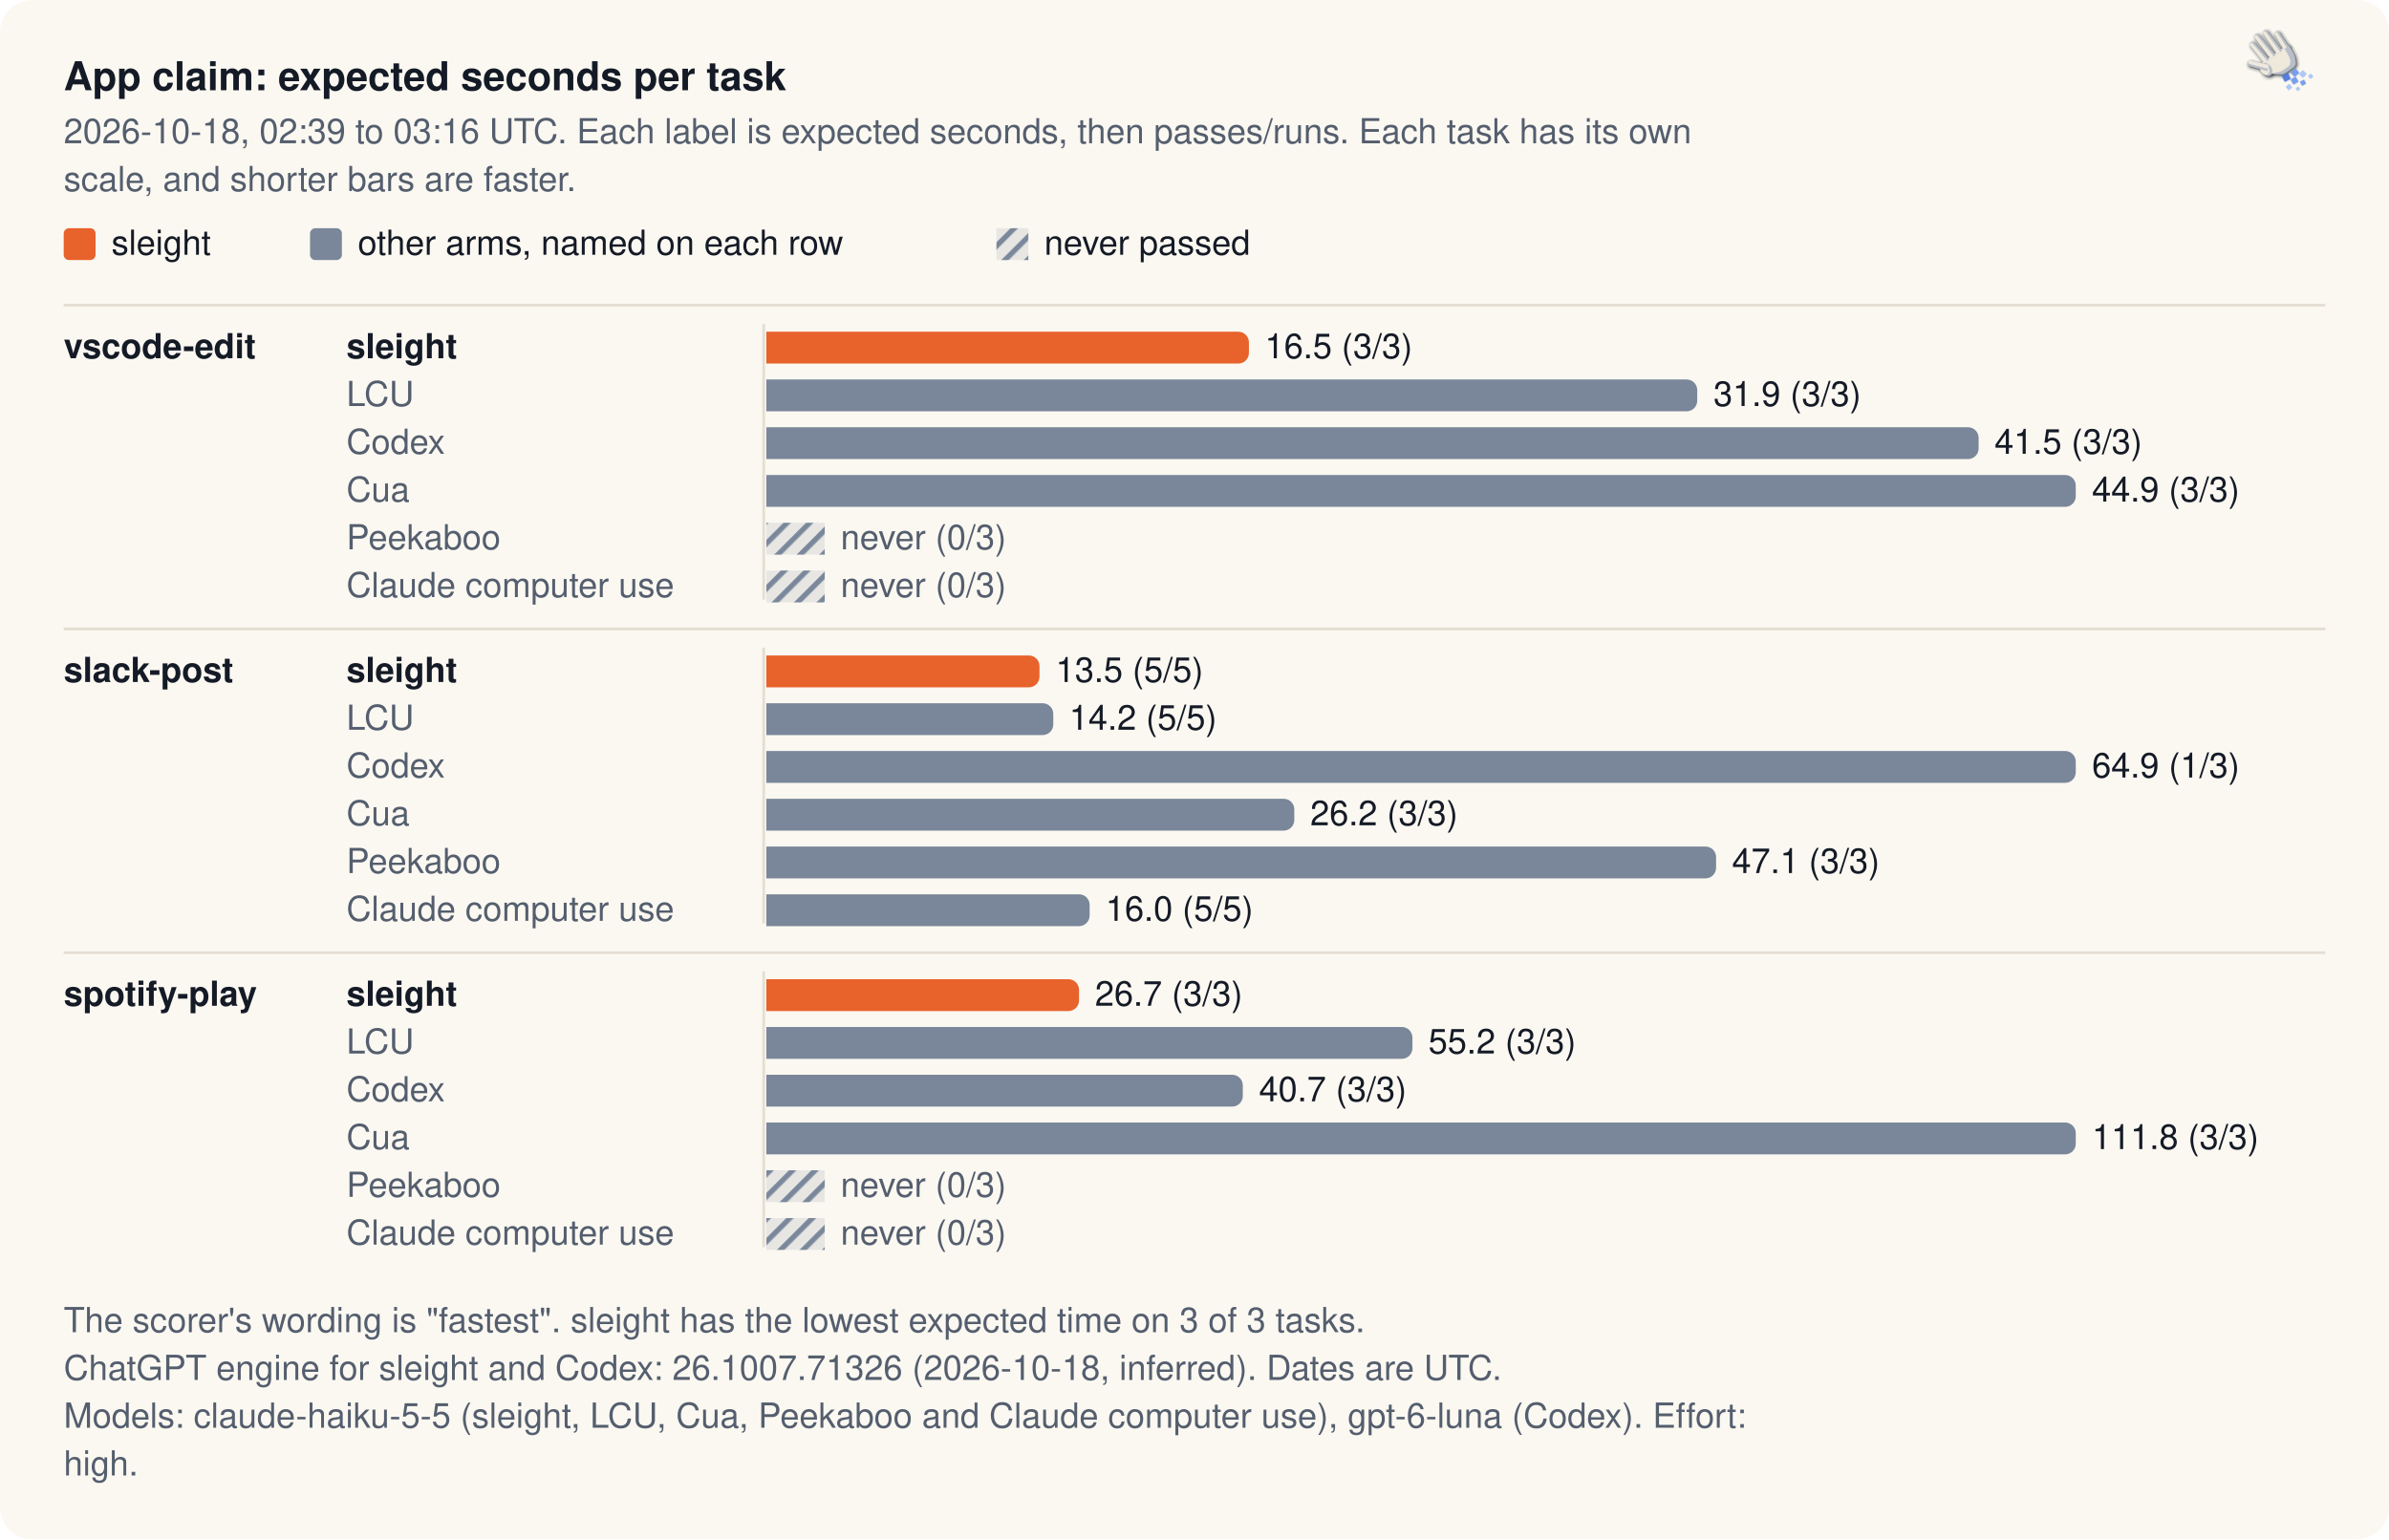
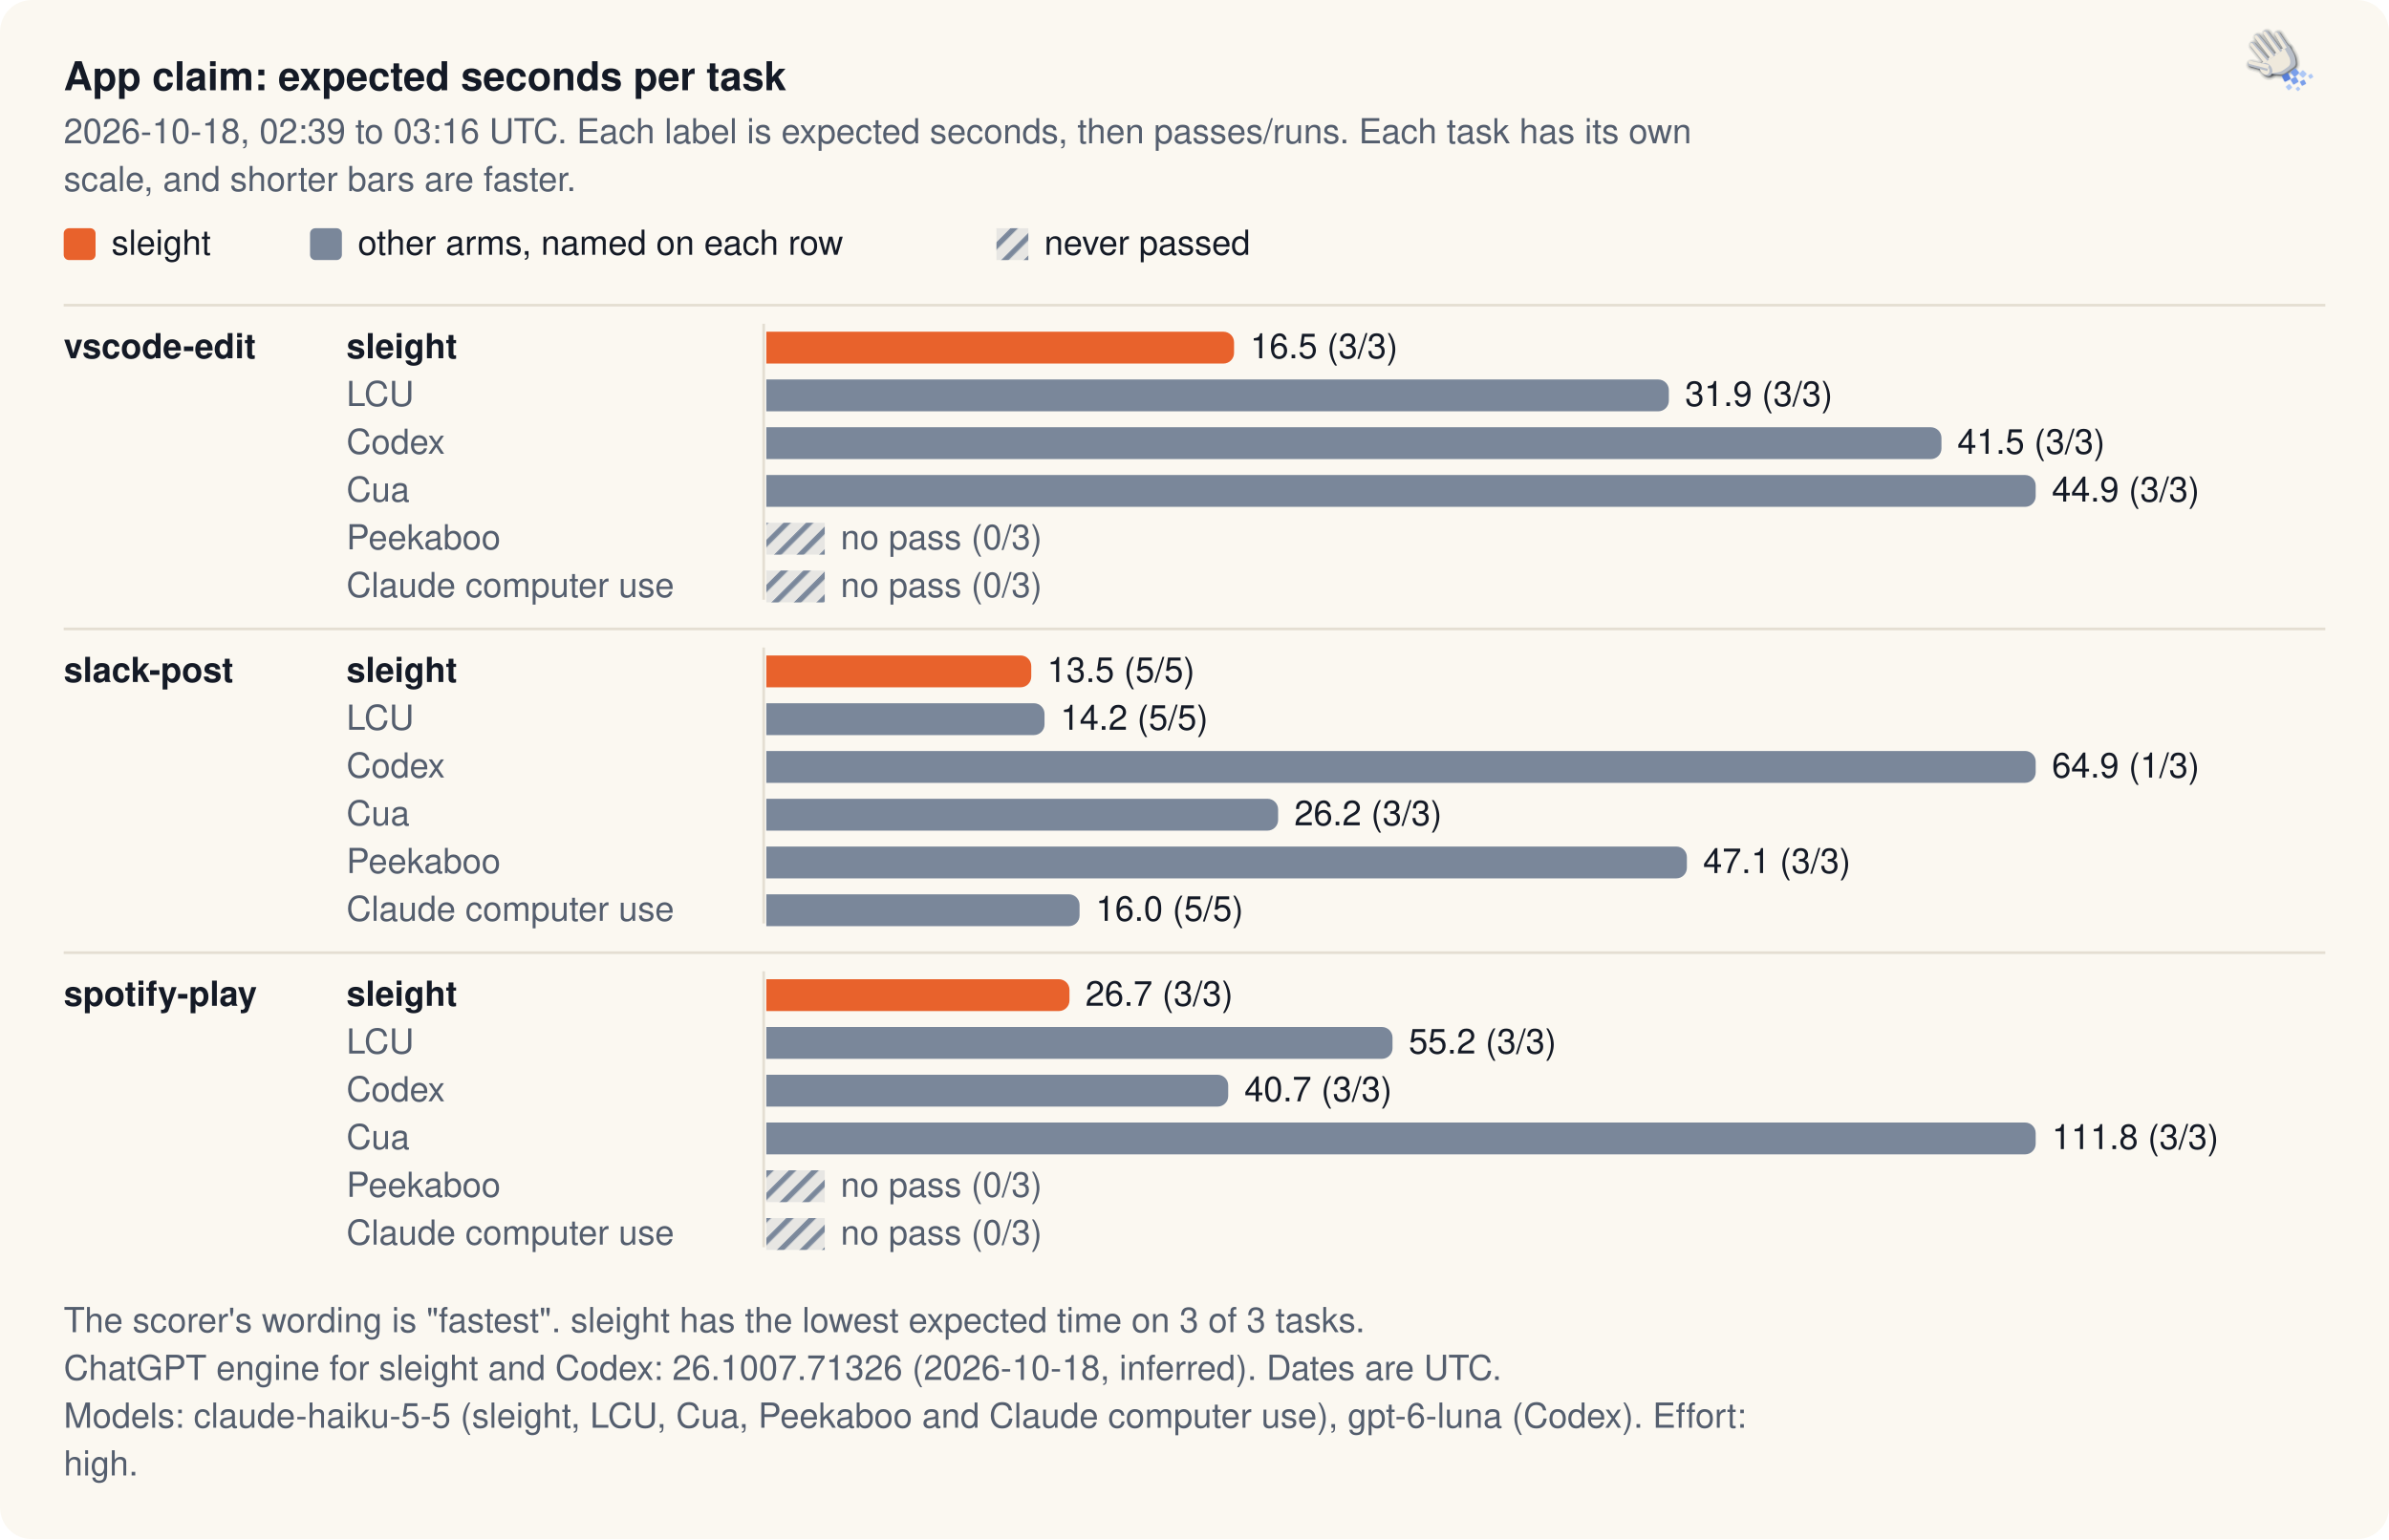
<svg xmlns="http://www.w3.org/2000/svg" viewBox="0 0 900 580" width="900" height="580" role="img" aria-labelledby="title desc">
  <style>
.bg{fill:#FBF8F1}
text{font-family:-apple-system,"Segoe UI",Helvetica,Arial,sans-serif;font-size:13px;fill:#141A26}
.t{font-size:15px;font-weight:600}
.b{font-weight:600}
.m{fill:#545E6E}
.g{stroke:#E4DED2;stroke-width:1;fill:none}
.me{fill:#E8622C}
.ot{fill:#4E79D9}
.sl{fill:#7A879A}
.hme{stroke:#E8622C}
.hot{stroke:#4E79D9}
.hsl{stroke:#7A879A}
</style>
  <defs>
    <pattern id="h-me" width="6" height="6" patternUnits="userSpaceOnUse" patternTransform="rotate(45)">
      <line class="hme" x1="1" y1="0" x2="1" y2="6" stroke-width="2" />
    </pattern>
    <pattern id="h-ot" width="6" height="6" patternUnits="userSpaceOnUse" patternTransform="rotate(45)">
      <line class="hot" x1="1" y1="0" x2="1" y2="6" stroke-width="2" />
    </pattern>
    <pattern id="h-sl" width="6" height="6" patternUnits="userSpaceOnUse" patternTransform="rotate(45)">
      <line class="hsl" x1="1" y1="0" x2="1" y2="6" stroke-width="2" />
    </pattern>
  </defs>
  <rect class="bg" width="900" height="580" rx="12" />
  <text x="24" y="34" class="t">App claim: expected seconds per task</text>
  <text x="24" y="54" class="m">2026-10-18, 02:39 to 03:16 UTC. Each label is expected seconds, then passes/runs. Each task has its own</text>
  <text x="24" y="72" class="m">scale, and shorter bars are faster.</text>
  <g transform="translate(840 8) scale(0.8)">
    <g transform="translate(0.6 0.6)">
      <g transform="translate(10 10) rotate(-35)">
        <g fill="#141A26" stroke="#141A26" fill-opacity="0.08" stroke-opacity="0.08" stroke-width="3" stroke-linejoin="round">
          <path d="M-2 12.39 Q-2.2 10.8 -0.6 10.8 L12.4 10.8 Q14 10.8 13.82 12.39 L13.48 15.41 Q13.3 17 12.56 18.42 L11.94 19.58 Q11.2 21 9.6 21 L5.2 21 Q3.6 21 2.35 20 L-0.15 18 Q-1.4 17 -1.6 15.41 Z" />
          <path d="M-3.8 14.6 A2.5 3.3 0 1 0 1.2 14.6 A2.5 3.3 0 1 0 -3.8 14.6 Z" />
          <path d="M0.83 13.52 L-5.04 7.13 A1.25 1.25 0 0 0 -6.93 8.76 L-1.43 15.48 Z" />
          <path d="M2.44 11.48 L1.3 1.09 A1.2 1.2 0 0 0 -1.09 1.3 L-0.44 11.72 Z" />
          <path d="M6.15 11.51 L5.17 -0.67 A1.2 1.2 0 0 0 2.77 -0.53 L3.25 11.69 Z" />
          <path d="M9.85 11.59 L9.51 0.29 A1.2 1.2 0 0 0 7.11 0.31 L6.95 11.61 Z" />
          <path d="M13.5 11.68 L13.68 3.81 A1.15 1.15 0 0 0 11.39 3.68 L10.7 11.52 Z" />
        </g>
        <g fill="#141A26" stroke="#141A26" fill-opacity="0.12" stroke-opacity="0.12" stroke-width="1.8" stroke-linejoin="round">
          <path d="M-2 12.39 Q-2.2 10.8 -0.6 10.8 L12.4 10.8 Q14 10.8 13.82 12.39 L13.48 15.41 Q13.3 17 12.56 18.42 L11.94 19.58 Q11.2 21 9.6 21 L5.2 21 Q3.6 21 2.35 20 L-0.15 18 Q-1.4 17 -1.6 15.41 Z" />
          <path d="M-3.8 14.6 A2.5 3.3 0 1 0 1.2 14.6 A2.5 3.3 0 1 0 -3.8 14.6 Z" />
          <path d="M0.83 13.52 L-5.04 7.13 A1.25 1.25 0 0 0 -6.93 8.76 L-1.43 15.48 Z" />
          <path d="M2.44 11.48 L1.3 1.09 A1.2 1.2 0 0 0 -1.09 1.3 L-0.44 11.72 Z" />
          <path d="M6.15 11.51 L5.17 -0.67 A1.2 1.2 0 0 0 2.77 -0.53 L3.25 11.69 Z" />
          <path d="M9.85 11.59 L9.51 0.29 A1.2 1.2 0 0 0 7.11 0.31 L6.95 11.61 Z" />
          <path d="M13.5 11.68 L13.68 3.81 A1.15 1.15 0 0 0 11.39 3.68 L10.7 11.52 Z" />
        </g>
        <g fill="#141A26" stroke="#141A26" fill-opacity="0.2" stroke-opacity="0.2" stroke-width="0.8" stroke-linejoin="round">
          <path d="M-2 12.39 Q-2.2 10.8 -0.6 10.8 L12.4 10.8 Q14 10.8 13.82 12.39 L13.48 15.41 Q13.3 17 12.56 18.42 L11.94 19.58 Q11.2 21 9.6 21 L5.2 21 Q3.6 21 2.35 20 L-0.15 18 Q-1.4 17 -1.6 15.41 Z" />
          <path d="M-3.8 14.6 A2.5 3.3 0 1 0 1.2 14.6 A2.5 3.3 0 1 0 -3.8 14.6 Z" />
          <path d="M0.83 13.52 L-5.04 7.13 A1.25 1.25 0 0 0 -6.93 8.76 L-1.43 15.48 Z" />
          <path d="M2.44 11.48 L1.3 1.09 A1.2 1.2 0 0 0 -1.09 1.3 L-0.44 11.72 Z" />
          <path d="M6.15 11.51 L5.17 -0.67 A1.2 1.2 0 0 0 2.77 -0.53 L3.25 11.69 Z" />
          <path d="M9.85 11.59 L9.51 0.29 A1.2 1.2 0 0 0 7.11 0.31 L6.95 11.61 Z" />
          <path d="M13.5 11.68 L13.68 3.81 A1.15 1.15 0 0 0 11.39 3.68 L10.7 11.52 Z" />
        </g>
      </g>
    </g>
    <g transform="translate(10 10) rotate(-35)">
      <rect x="-1.95" y="-1.95" width="3.9" height="3.9" rx="0.62" fill="#4E79D9" fill-opacity="0.2" transform="translate(4.2 23) rotate(8)" />
      <rect x="-1.6" y="-1.6" width="3.2" height="3.2" rx="0.51" fill="#4E79D9" fill-opacity="0.92" transform="translate(4.2 23) rotate(8)" />
      <rect x="-1.83" y="-1.83" width="3.66" height="3.66" rx="0.59" fill="#7299EA" fill-opacity="0.2" transform="translate(8.8 23.5) rotate(-6)" />
      <rect x="-1.5" y="-1.5" width="3" height="3" rx="0.48" fill="#7299EA" fill-opacity="0.92" transform="translate(8.8 23.5) rotate(-6)" />
      <rect x="-1.71" y="-1.71" width="3.42" height="3.42" rx="0.55" fill="#7299EA" fill-opacity="0.2" transform="translate(6.5 26.5) rotate(4)" />
      <rect x="-1.4" y="-1.4" width="2.8" height="2.8" rx="0.45" fill="#7299EA" fill-opacity="0.92" transform="translate(6.5 26.5) rotate(4)" />
      <rect x="-1.59" y="-1.59" width="3.17" height="3.17" rx="0.51" fill="#A9C4F5" fill-opacity="0.2" transform="translate(11.5 26.2) rotate(-11)" />
      <rect x="-1.3" y="-1.3" width="2.6" height="2.6" rx="0.42" fill="#A9C4F5" fill-opacity="0.92" transform="translate(11.5 26.2) rotate(-11)" />
      <rect x="-1.34" y="-1.34" width="2.68" height="2.68" rx="0.43" fill="#A9C4F5" fill-opacity="0.2" transform="translate(2.6 27.5) rotate(-4)" />
      <rect x="-1.1" y="-1.1" width="2.2" height="2.2" rx="0.35" fill="#A9C4F5" fill-opacity="0.92" transform="translate(2.6 27.5) rotate(-4)" />
      <rect x="-1.34" y="-1.34" width="2.68" height="2.68" rx="0.43" fill="#7299EA" fill-opacity="0.2" transform="translate(9.2 29.6) rotate(7)" />
      <rect x="-1.1" y="-1.1" width="2.2" height="2.2" rx="0.35" fill="#7299EA" fill-opacity="0.92" transform="translate(9.2 29.6) rotate(7)" />
      <rect x="-1.1" y="-1.1" width="2.2" height="2.2" rx="0.35" fill="#A9C4F5" fill-opacity="0.2" transform="translate(13.9 29.2) rotate(3)" />
      <rect x="-0.9" y="-0.9" width="1.8" height="1.8" rx="0.29" fill="#A9C4F5" fill-opacity="0.92" transform="translate(13.9 29.2) rotate(3)" />
      <rect x="-0.98" y="-0.98" width="1.95" height="1.95" rx="0.31" fill="#A9C4F5" fill-opacity="0.2" transform="translate(5.6 30.6) rotate(-8)" />
      <rect x="-0.8" y="-0.8" width="1.6" height="1.6" rx="0.26" fill="#A9C4F5" fill-opacity="0.92" transform="translate(5.6 30.6) rotate(-8)" />
    </g>
    <g transform="translate(10 10) rotate(-35)">
      <path d="M-2 12.39 Q-2.2 10.8 -0.6 10.8 L12.4 10.8 Q14 10.8 13.82 12.39 L13.48 15.41 Q13.3 17 12.56 18.42 L11.94 19.58 Q11.2 21 9.6 21 L5.2 21 Q3.6 21 2.35 20 L-0.15 18 Q-1.4 17 -1.6 15.41 Z" fill="#B9BFC9" />
      <path d="M-2.02 12.19 Q-2.2 10.8 -0.8 10.8 L10 10.8 Q11.4 10.8 11.24 12.19 L10.86 15.61 Q10.7 17 9.89 18.14 L9.81 18.26 Q9 19.4 7.6 19.4 L5 19.4 Q3.6 19.4 2.34 18.79 L-0.14 17.61 Q-1.4 17 -1.58 15.61 Z" fill="#EFE9DC" />
      <path d="M-3.8 14.6 A2.5 3.3 0 1 0 1.2 14.6 A2.5 3.3 0 1 0 -3.8 14.6 Z" fill="#B9BFC9" />
      <path d="M-4 14 A2 2.8 0 1 0 0 14 A2 2.8 0 1 0 -4 14 Z" fill="#EFE9DC" />
      <path d="M0.83 13.52 L-5.04 7.13 A1.25 1.25 0 0 0 -6.93 8.76 L-1.43 15.48 Z" fill="#B9BFC9" />
      <path d="M0.83 13.51 L-5.21 6.91 A0.78 0.78 0 0 0 -6.38 7.93 L-0.57 14.74 Z" fill="#EFE9DC" />
      <path d="M2.44 11.48 L1.3 1.09 A1.2 1.2 0 0 0 -1.09 1.3 L-0.44 11.72 Z" fill="#B9BFC9" />
      <path d="M1.35 11.58 L0.36 0.91 A0.74 0.74 0 0 0 -1.12 1.03 L-0.45 11.72 Z" fill="#EFE9DC" />
      <path d="M6.15 11.51 L5.17 -0.67 A1.2 1.2 0 0 0 2.77 -0.53 L3.25 11.69 Z" fill="#B9BFC9" />
      <path d="M5.05 11.59 L4.24 -0.88 A0.74 0.74 0 0 0 2.75 -0.8 L3.25 11.68 Z" fill="#EFE9DC" />
      <path d="M9.85 11.59 L9.51 0.29 A1.2 1.2 0 0 0 7.11 0.31 L6.95 11.61 Z" fill="#B9BFC9" />
      <path d="M8.75 11.6 L8.59 0.04 A0.74 0.74 0 0 0 7.1 0.04 L6.95 11.6 Z" fill="#EFE9DC" />
      <path d="M13.5 11.68 L13.68 3.81 A1.15 1.15 0 0 0 11.39 3.68 L10.7 11.52 Z" fill="#B9BFC9" />
      <path d="M12.43 11.63 L12.82 3.52 A0.71 0.71 0 0 0 11.39 3.42 L10.7 11.51 Z" fill="#EFE9DC" />
    </g>
  </g>
  <rect class="me" x="24" y="86" width="12" height="12" rx="2" />
  <text x="42" y="96">sleight</text>
  <rect class="sl" x="116.8" y="86" width="12" height="12" rx="2" />
  <text x="134.8" y="96">other arms, named on each row</text>
  <rect class="sl" fill-opacity="0.16" x="375.4" y="86" width="12" height="12" />
  <rect fill="url(#h-sl)" x="375.4" y="86" width="12" height="12" />
  <text x="393.4" y="96">never passed</text>
  <line class="g" x1="24" y1="115" x2="876" y2="115" />
  <text x="24" y="135" class="b">vscode-edit</text>
  <line class="g" x1="287.7" y1="122" x2="287.7" y2="226" />
  <text x="130.5" y="135" class="b">sleight</text>
-   <path class="me" d="M288.7 125h177.8a4 4 0 0 1 4 4v4a4 4 0 0 1 -4 4h-177.8z" />
-   <text x="476.5" y="135" data-task="vscode-edit" data-arm="sleight" data-kind="cell" data-section="main">16.5 (3/3)</text>
+   <path class="me" d="M288.7 125h172.2a4 4 0 0 1 4 4v4a4 4 0 0 1 -4 4h-172.2z" />
+   <text x="471" y="135" data-task="vscode-edit" data-arm="sleight" data-kind="cell" data-section="main">16.5 (3/3)</text>
  <text x="130.5" y="153" class="m">LCU</text>
-   <path class="sl" d="M288.7 143h346.7a4 4 0 0 1 4 4v4a4 4 0 0 1 -4 4h-346.7z" />
-   <text x="645.5" y="153" data-task="vscode-edit" data-arm="lcu" data-kind="cell" data-section="main">31.9 (3/3)</text>
+   <path class="sl" d="M288.7 143h336a4 4 0 0 1 4 4v4a4 4 0 0 1 -4 4h-336z" />
+   <text x="634.8" y="153" data-task="vscode-edit" data-arm="lcu" data-kind="cell" data-section="main">31.9 (3/3)</text>
  <text x="130.5" y="171" class="m">Codex</text>
-   <path class="sl" d="M288.7 161h452.7a4 4 0 0 1 4 4v4a4 4 0 0 1 -4 4h-452.7z" />
-   <text x="751.4" y="171" data-task="vscode-edit" data-arm="codex" data-kind="cell" data-section="main">41.5 (3/3)</text>
+   <path class="sl" d="M288.7 161h438.7a4 4 0 0 1 4 4v4a4 4 0 0 1 -4 4h-438.7z" />
+   <text x="737.4" y="171" data-task="vscode-edit" data-arm="codex" data-kind="cell" data-section="main">41.5 (3/3)</text>
  <text x="130.5" y="189" class="m">Cua</text>
-   <path class="sl" d="M288.7 179h489.3a4 4 0 0 1 4 4v4a4 4 0 0 1 -4 4h-489.3z" />
-   <text x="788.1" y="189" data-task="vscode-edit" data-arm="cua" data-kind="cell" data-section="main">44.9 (3/3)</text>
+   <path class="sl" d="M288.7 179h474.2a4 4 0 0 1 4 4v4a4 4 0 0 1 -4 4h-474.2z" />
+   <text x="773" y="189" data-task="vscode-edit" data-arm="cua" data-kind="cell" data-section="main">44.9 (3/3)</text>
  <text x="130.5" y="207" class="m">Peekaboo</text>
  <rect class="sl" fill-opacity="0.16" x="288.7" y="197" width="22" height="12" />
  <rect fill="url(#h-sl)" x="288.7" y="197" width="22" height="12" />
-   <text x="316.7" y="207" class="m" data-task="vscode-edit" data-arm="peekaboo" data-kind="cell" data-section="main">never (0/3)</text>
+   <text x="316.7" y="207" class="m" data-task="vscode-edit" data-arm="peekaboo" data-kind="cell" data-section="main">no pass (0/3)</text>
  <text x="130.5" y="225" class="m">Claude computer use</text>
  <rect class="sl" fill-opacity="0.16" x="288.7" y="215" width="22" height="12" />
  <rect fill="url(#h-sl)" x="288.7" y="215" width="22" height="12" />
-   <text x="316.7" y="225" class="m" data-task="vscode-edit" data-arm="claude-cu" data-kind="cell" data-section="main">never (0/3)</text>
+   <text x="316.7" y="225" class="m" data-task="vscode-edit" data-arm="claude-cu" data-kind="cell" data-section="main">no pass (0/3)</text>
  <line class="g" x1="24" y1="237" x2="876" y2="237" />
  <text x="24" y="257" class="b">slack-post</text>
  <line class="g" x1="287.7" y1="244" x2="287.7" y2="348" />
  <text x="130.5" y="257" class="b">sleight</text>
-   <path class="me" d="M288.7 247h98.9a4 4 0 0 1 4 4v4a4 4 0 0 1 -4 4h-98.9z" />
-   <text x="397.7" y="257" data-task="slack-post" data-arm="sleight" data-kind="cell" data-section="main">13.5 (5/5)</text>
+   <path class="me" d="M288.7 247h95.8a4 4 0 0 1 4 4v4a4 4 0 0 1 -4 4h-95.8z" />
+   <text x="394.5" y="257" data-task="slack-post" data-arm="sleight" data-kind="cell" data-section="main">13.5 (5/5)</text>
  <text x="130.5" y="275" class="m">LCU</text>
-   <path class="sl" d="M288.7 265h104.1a4 4 0 0 1 4 4v4a4 4 0 0 1 -4 4h-104.1z" />
-   <text x="402.8" y="275" data-task="slack-post" data-arm="lcu" data-kind="cell" data-section="main">14.2 (5/5)</text>
+   <path class="sl" d="M288.7 265h100.8a4 4 0 0 1 4 4v4a4 4 0 0 1 -4 4h-100.8z" />
+   <text x="399.5" y="275" data-task="slack-post" data-arm="lcu" data-kind="cell" data-section="main">14.2 (5/5)</text>
  <text x="130.5" y="293" class="m">Codex</text>
-   <path class="sl" d="M288.7 283h489.3a4 4 0 0 1 4 4v4a4 4 0 0 1 -4 4h-489.3z" />
-   <text x="788.1" y="293" data-task="slack-post" data-arm="codex" data-kind="cell" data-section="main">64.9 (1/3)</text>
+   <path class="sl" d="M288.7 283h474.2a4 4 0 0 1 4 4v4a4 4 0 0 1 -4 4h-474.2z" />
+   <text x="773" y="293" data-task="slack-post" data-arm="codex" data-kind="cell" data-section="main">64.9 (1/3)</text>
  <text x="130.5" y="311" class="m">Cua</text>
-   <path class="sl" d="M288.7 301h194.9a4 4 0 0 1 4 4v4a4 4 0 0 1 -4 4h-194.9z" />
-   <text x="493.6" y="311" data-task="slack-post" data-arm="cua" data-kind="cell" data-section="main">26.2 (3/3)</text>
+   <path class="sl" d="M288.7 301h188.8a4 4 0 0 1 4 4v4a4 4 0 0 1 -4 4h-188.8z" />
+   <text x="487.6" y="311" data-task="slack-post" data-arm="cua" data-kind="cell" data-section="main">26.2 (3/3)</text>
  <text x="130.5" y="329" class="m">Peekaboo</text>
-   <path class="sl" d="M288.7 319h353.8a4 4 0 0 1 4 4v4a4 4 0 0 1 -4 4h-353.8z" />
-   <text x="652.5" y="329" data-task="slack-post" data-arm="peekaboo" data-kind="cell" data-section="main">47.1 (3/3)</text>
+   <path class="sl" d="M288.7 319h342.8a4 4 0 0 1 4 4v4a4 4 0 0 1 -4 4h-342.8z" />
+   <text x="641.6" y="329" data-task="slack-post" data-arm="peekaboo" data-kind="cell" data-section="main">47.1 (3/3)</text>
  <text x="130.5" y="347" class="m">Claude computer use</text>
-   <path class="sl" d="M288.7 337h117.8a4 4 0 0 1 4 4v4a4 4 0 0 1 -4 4h-117.8z" />
-   <text x="416.5" y="347" data-task="slack-post" data-arm="claude-cu" data-kind="cell" data-section="main">16.0 (5/5)</text>
+   <path class="sl" d="M288.7 337h114a4 4 0 0 1 4 4v4a4 4 0 0 1 -4 4h-114z" />
+   <text x="412.8" y="347" data-task="slack-post" data-arm="claude-cu" data-kind="cell" data-section="main">16.0 (5/5)</text>
  <line class="g" x1="24" y1="359" x2="876" y2="359" />
  <text x="24" y="379" class="b">spotify-play</text>
  <line class="g" x1="287.7" y1="366" x2="287.7" y2="470" />
  <text x="130.5" y="379" class="b">sleight</text>
-   <path class="me" d="M288.7 369h113.8a4 4 0 0 1 4 4v4a4 4 0 0 1 -4 4h-113.8z" />
-   <text x="412.5" y="379" data-task="spotify-play" data-arm="sleight" data-kind="cell" data-section="main">26.7 (3/3)</text>
+   <path class="me" d="M288.7 369h110.2a4 4 0 0 1 4 4v4a4 4 0 0 1 -4 4h-110.2z" />
+   <text x="408.9" y="379" data-task="spotify-play" data-arm="sleight" data-kind="cell" data-section="main">26.7 (3/3)</text>
  <text x="130.5" y="397" class="m">LCU</text>
-   <path class="sl" d="M288.7 387h239.4a4 4 0 0 1 4 4v4a4 4 0 0 1 -4 4h-239.4z" />
-   <text x="538.1" y="397" data-task="spotify-play" data-arm="lcu" data-kind="cell" data-section="main">55.2 (3/3)</text>
+   <path class="sl" d="M288.7 387h231.9a4 4 0 0 1 4 4v4a4 4 0 0 1 -4 4h-231.9z" />
+   <text x="530.7" y="397" data-task="spotify-play" data-arm="lcu" data-kind="cell" data-section="main">55.2 (3/3)</text>
  <text x="130.5" y="415" class="m">Codex</text>
-   <path class="sl" d="M288.7 405h175.5a4 4 0 0 1 4 4v4a4 4 0 0 1 -4 4h-175.5z" />
-   <text x="474.3" y="415" data-task="spotify-play" data-arm="codex" data-kind="cell" data-section="main">40.7 (3/3)</text>
+   <path class="sl" d="M288.7 405h170a4 4 0 0 1 4 4v4a4 4 0 0 1 -4 4h-170z" />
+   <text x="468.8" y="415" data-task="spotify-play" data-arm="codex" data-kind="cell" data-section="main">40.7 (3/3)</text>
  <text x="130.5" y="433" class="m">Cua</text>
-   <path class="sl" d="M288.7 423h489.3a4 4 0 0 1 4 4v4a4 4 0 0 1 -4 4h-489.3z" />
-   <text x="788.1" y="433" data-task="spotify-play" data-arm="cua" data-kind="cell" data-section="main">111.8 (3/3)</text>
+   <path class="sl" d="M288.7 423h474.2a4 4 0 0 1 4 4v4a4 4 0 0 1 -4 4h-474.2z" />
+   <text x="773" y="433" data-task="spotify-play" data-arm="cua" data-kind="cell" data-section="main">111.8 (3/3)</text>
  <text x="130.5" y="451" class="m">Peekaboo</text>
  <rect class="sl" fill-opacity="0.16" x="288.7" y="441" width="22" height="12" />
  <rect fill="url(#h-sl)" x="288.7" y="441" width="22" height="12" />
-   <text x="316.7" y="451" class="m" data-task="spotify-play" data-arm="peekaboo" data-kind="cell" data-section="main">never (0/3)</text>
+   <text x="316.7" y="451" class="m" data-task="spotify-play" data-arm="peekaboo" data-kind="cell" data-section="main">no pass (0/3)</text>
  <text x="130.5" y="469" class="m">Claude computer use</text>
  <rect class="sl" fill-opacity="0.16" x="288.7" y="459" width="22" height="12" />
  <rect fill="url(#h-sl)" x="288.7" y="459" width="22" height="12" />
-   <text x="316.7" y="469" class="m" data-task="spotify-play" data-arm="claude-cu" data-kind="cell" data-section="main">never (0/3)</text>
+   <text x="316.7" y="469" class="m" data-task="spotify-play" data-arm="claude-cu" data-kind="cell" data-section="main">no pass (0/3)</text>
  <text x="24" y="502" class="m">The scorer's wording is "fastest". sleight has the lowest expected time on 3 of 3 tasks.</text>
  <text x="24" y="520" class="m">ChatGPT engine for sleight and Codex: 26.1007.71326 (2026-10-18, inferred). Dates are UTC.</text>
  <text x="24" y="538" class="m">Models: claude-haiku-5-5 (sleight, LCU, Cua, Peekaboo and Claude computer use), gpt-6-luna (Codex). Effort:</text>
  <text x="24" y="556" class="m">high.</text>
</svg>
